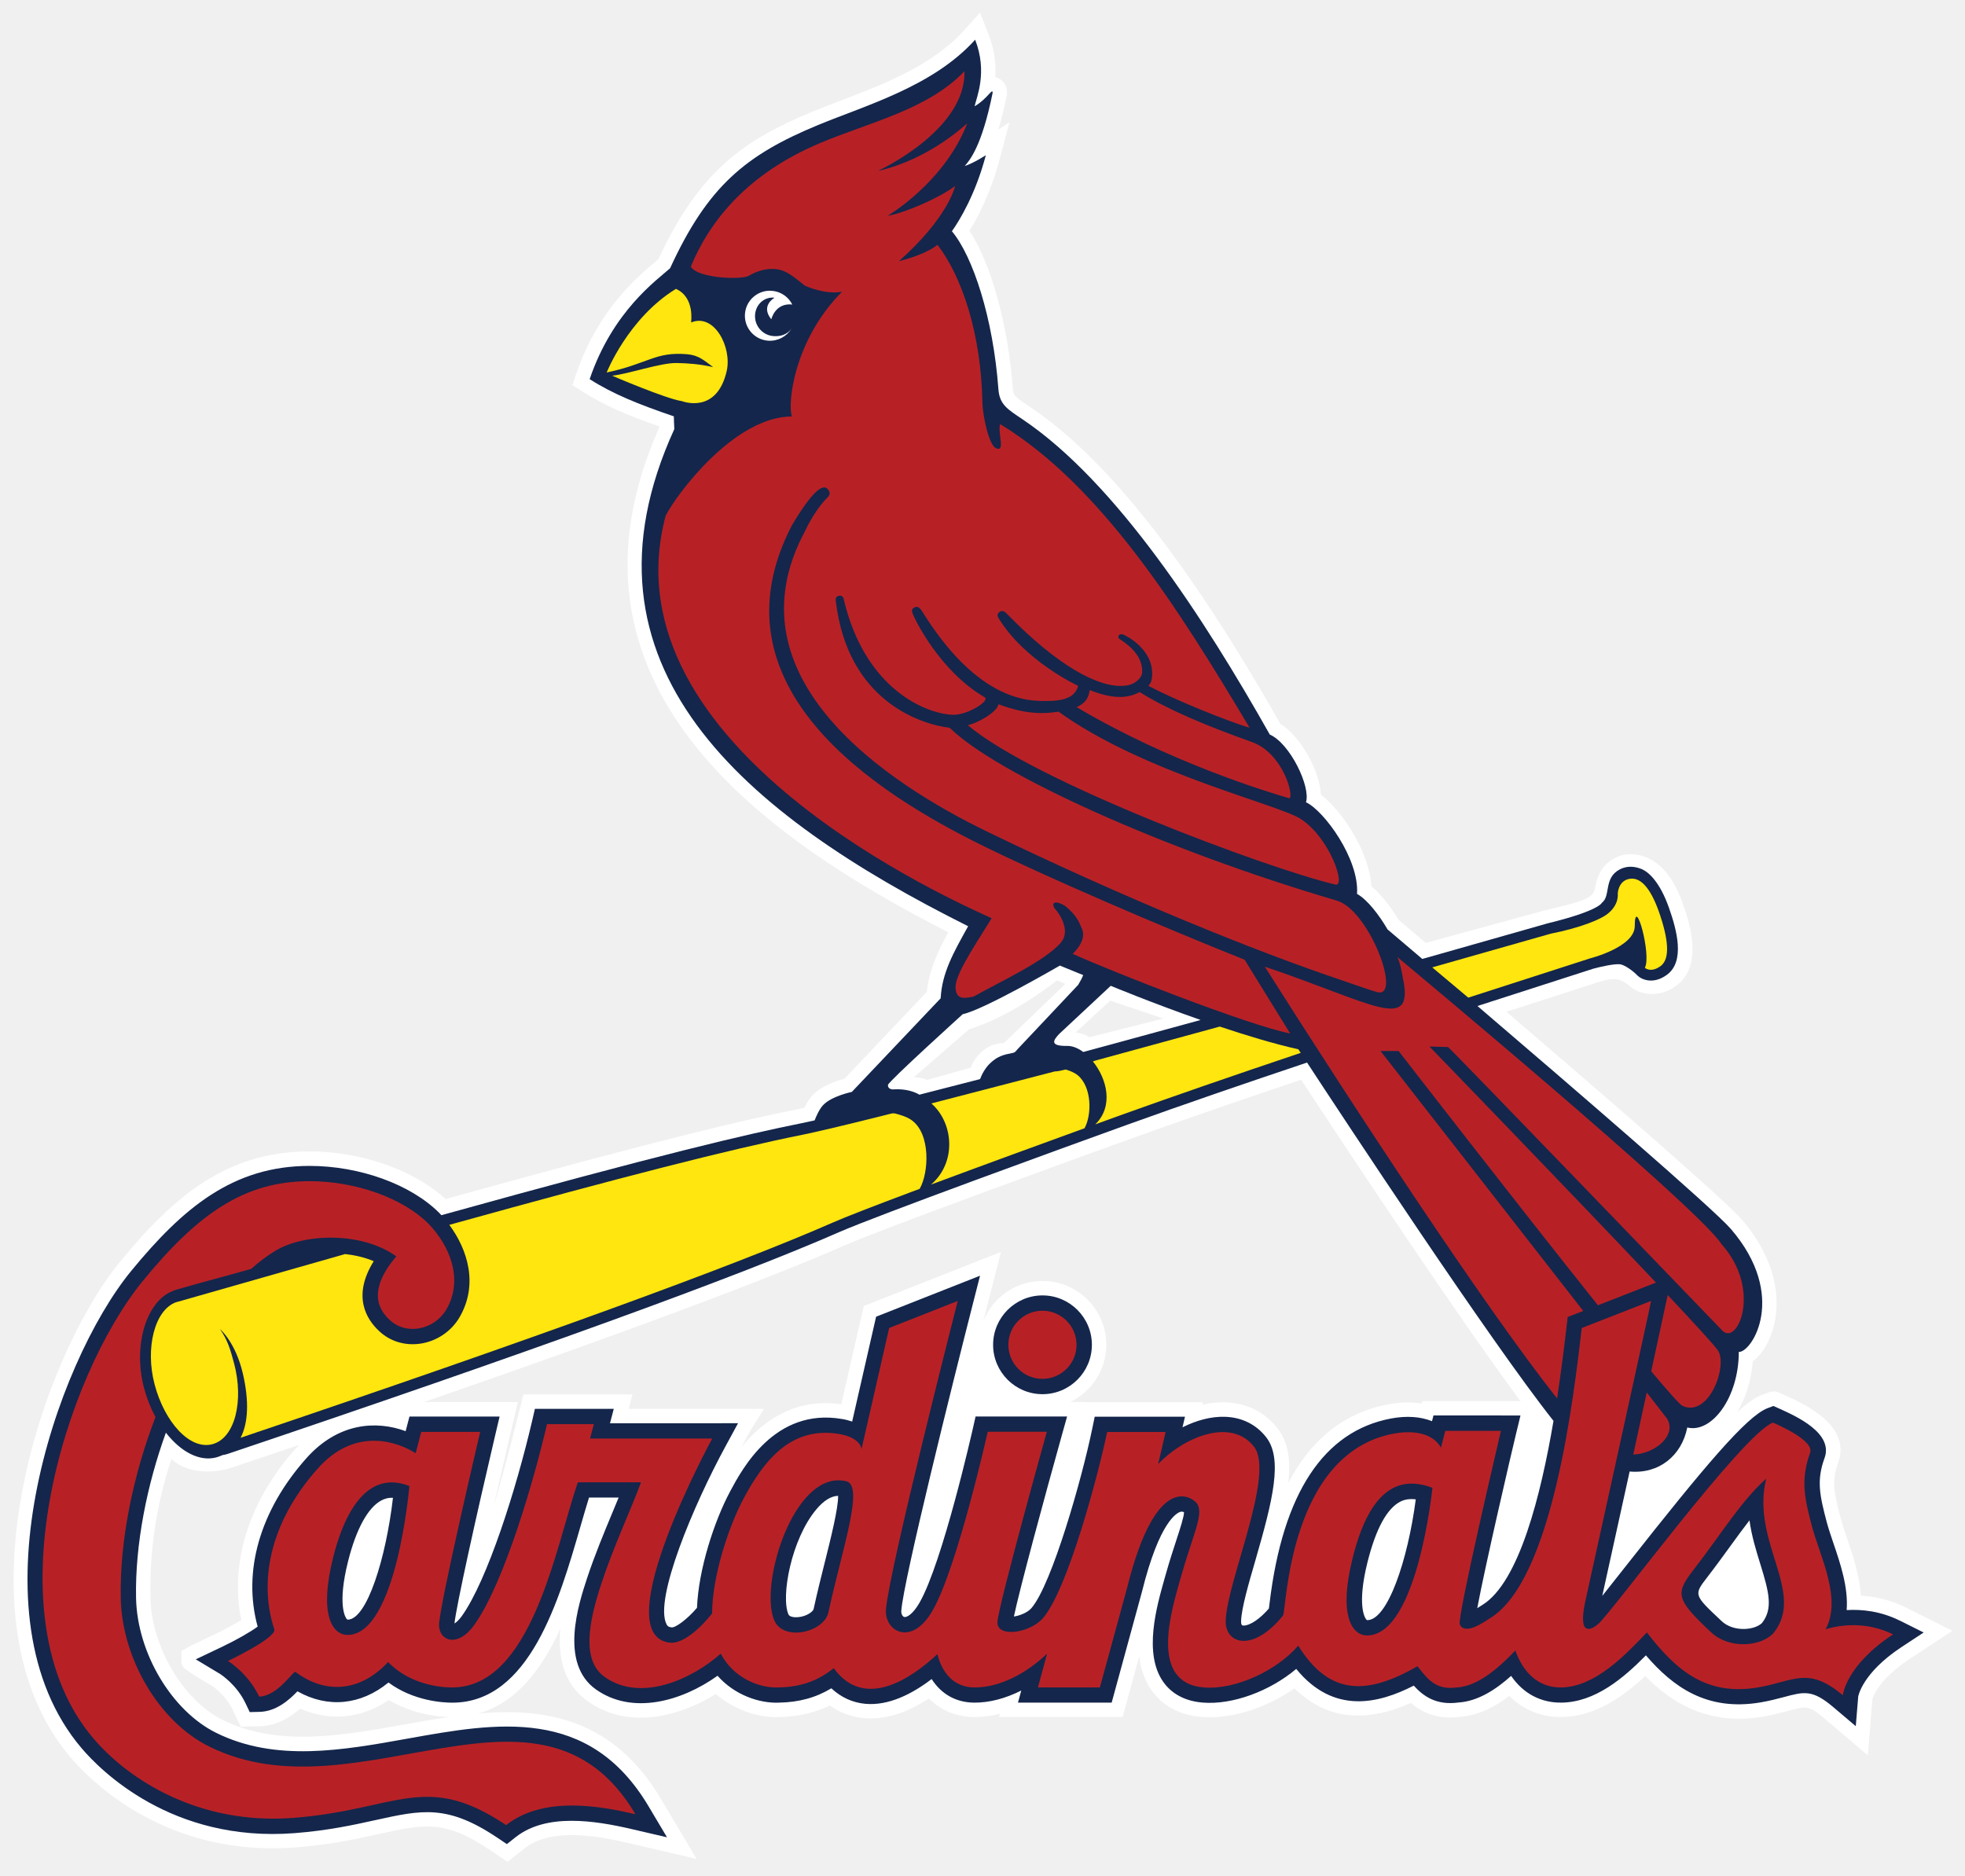
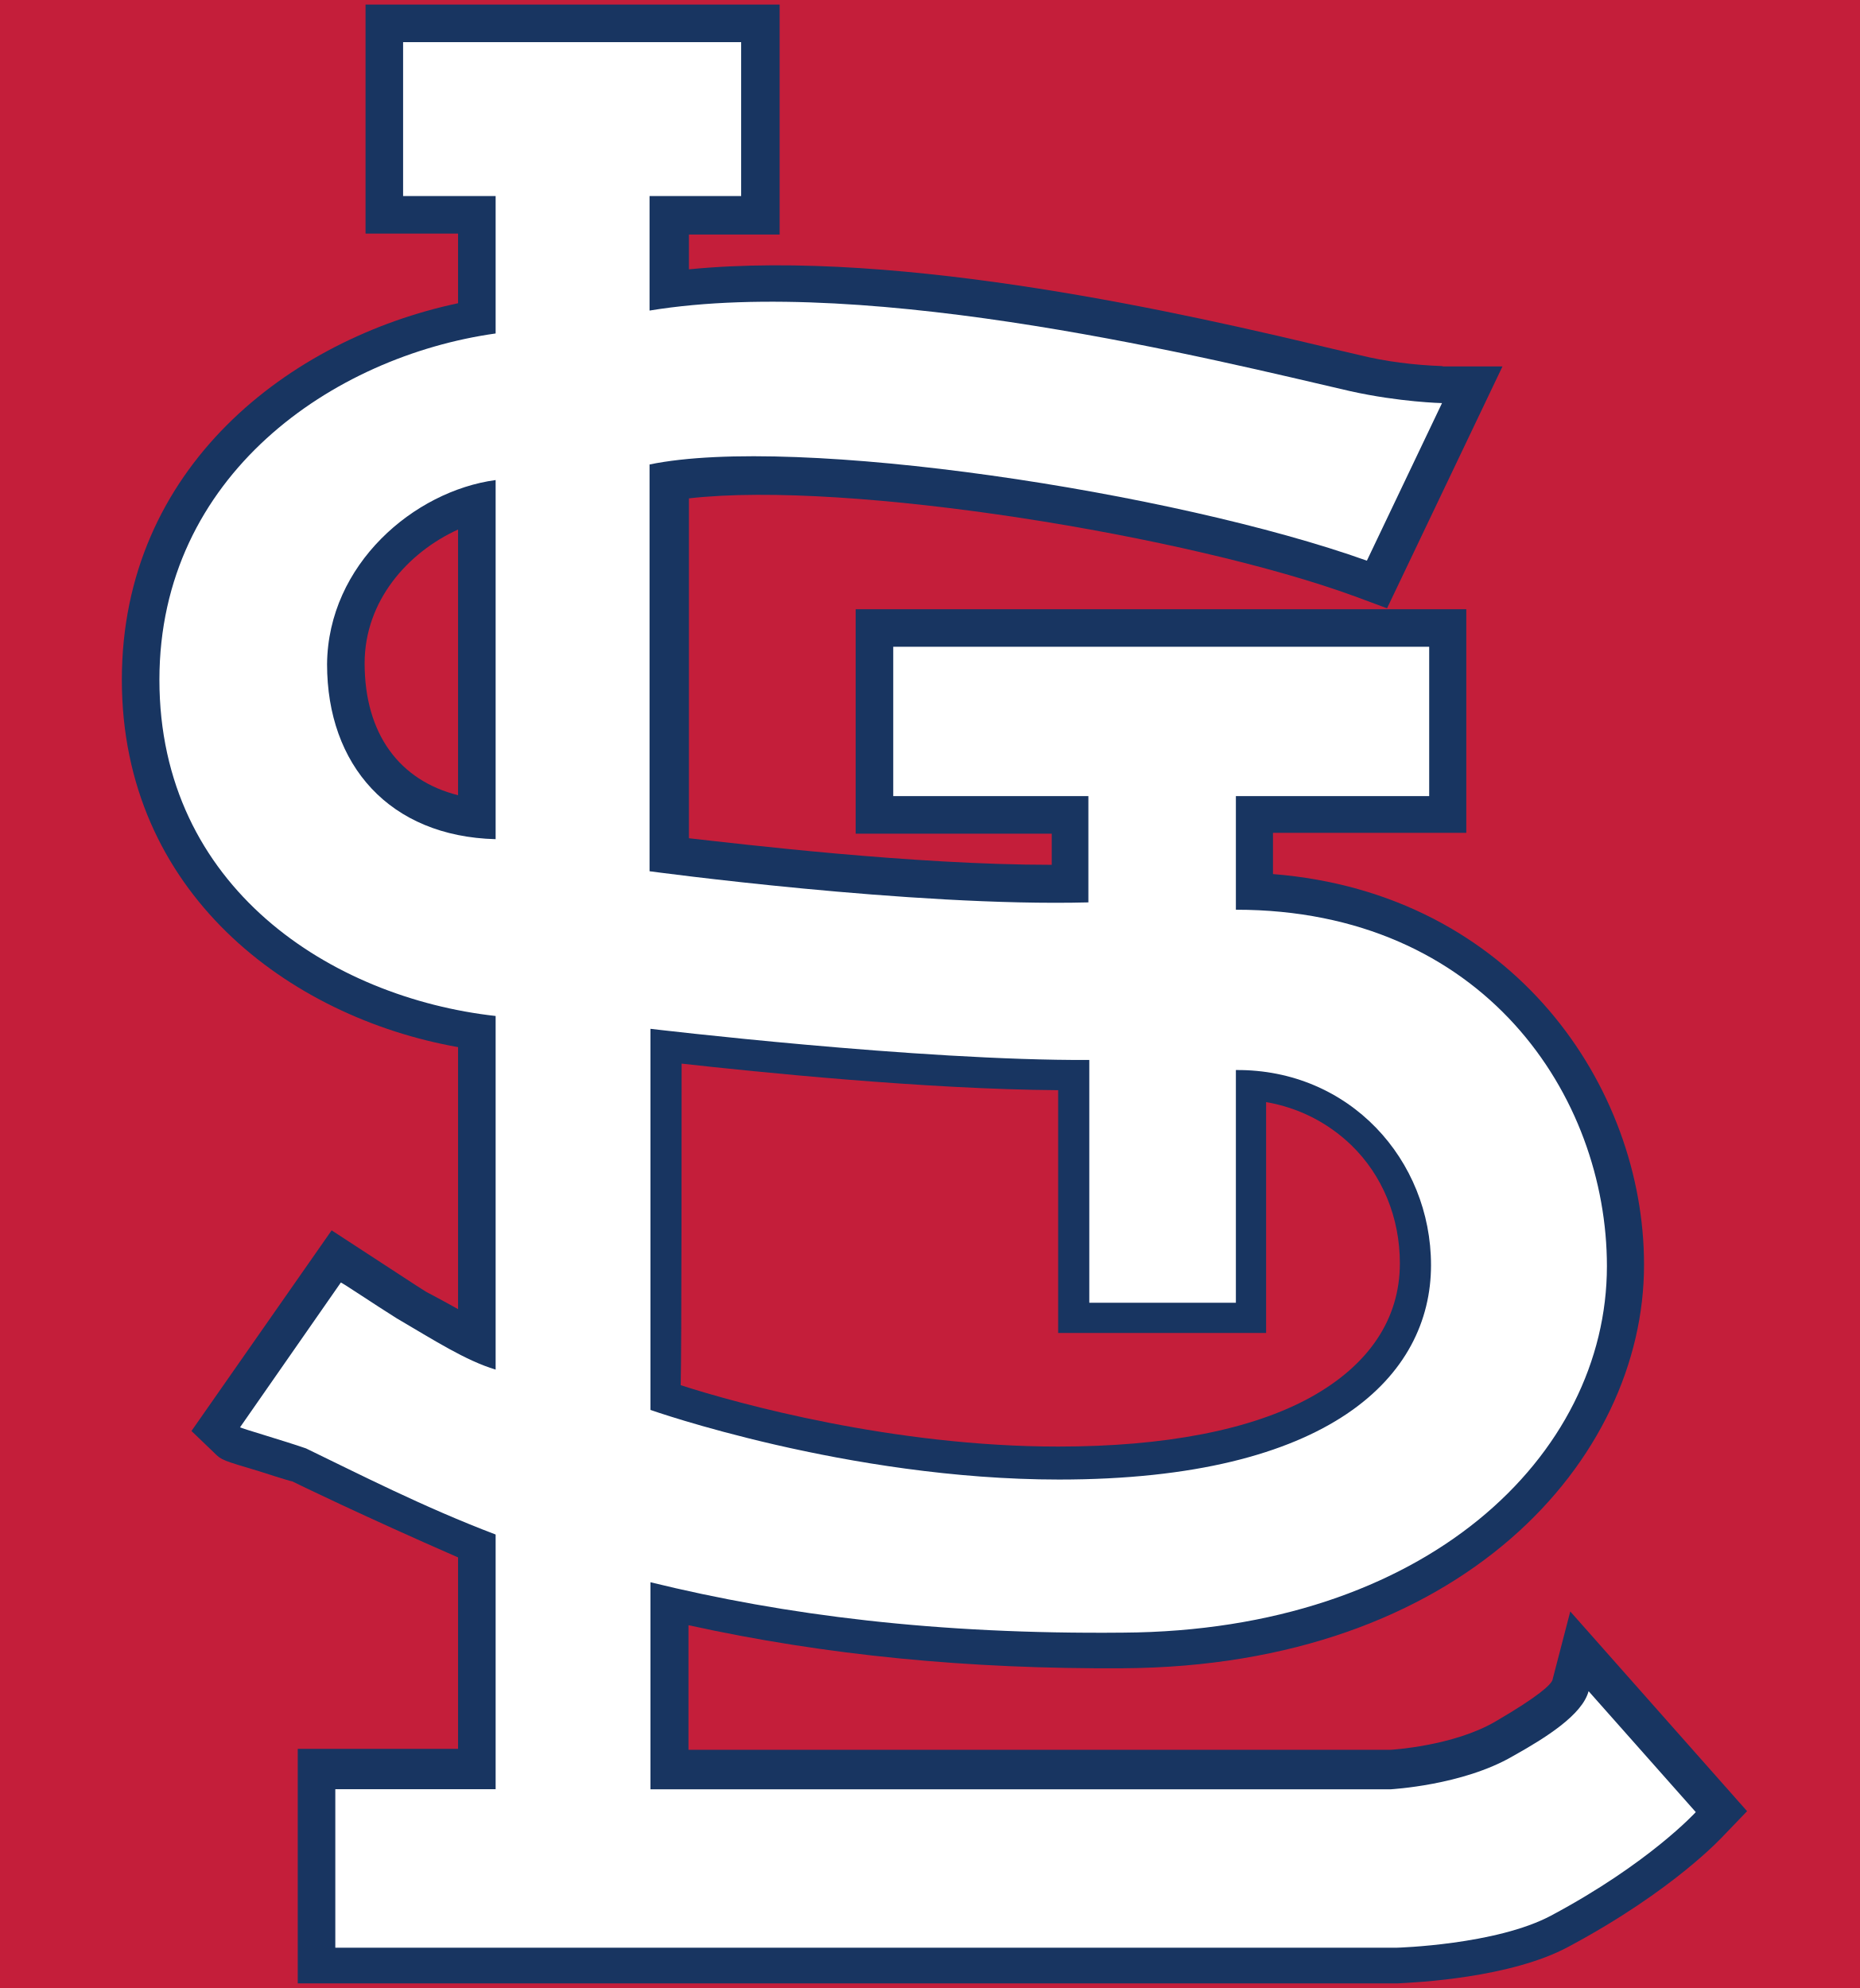
- <svg xmlns="http://www.w3.org/2000/svg" xml:space="preserve" height="143.18" viewBox="0 0 150 143.18" width="150" version="1.1">
-   <g transform="matrix(1.25 0 0 -1.25 -18.759 421.63)">
-     <g>
-       <path d="m39.739 231.99c-3.818-0.688-7.764-1.396-11.139 0.274-2.408 1.19-4.343 4.467-4.405 7.457-0.054 2.71 0.305 5.527 1.284 8.494 0.277-0.296 0.617-0.463 0.954-0.586 0.753-0.274 1.841-0.262 2.747 0.045 1.404 0.471 2.769 0.933 4.104 1.387-0.077-0.077-0.152-0.149-0.228-0.234-2.846-3.198-4.032-6.979-3.313-10.47-0.411-0.249-0.981-0.562-1.59-0.852 0 0-1.571-0.748-1.647-0.789l-0.426-0.256v-0.497c-0.002-0.499-0.002-0.499 1.9-1.641 0.006-0.006 0.79-0.518 1.221-1.416l0.507-1.06 1.175 0.029c1.074 0.026 1.926 0.609 2.454 1.074 1.816-0.795 3.736-0.609 5.418 0.527 1.424-0.848 2.902-1.015 3.667-1.038-0.905-0.132-1.805-0.293-2.685-0.449m66.933 19.748h-4.805l-0.04-0.153c-0.629 0.101-1.317 0.087-2.031-0.046-2.663-0.5-4.702-2.112-6.111-4.797 0.158 1.399-0.003 2.488-0.665 3.333-0.767 0.979-1.847 1.526-3.125 1.582-0.466 0.02-0.953-0.031-1.45-0.144l0.036 0.152h-7.154l0.005 0.014h-0.954c1.295 0.635 2.191 1.96 2.191 3.497 0 2.147-1.748 3.895-3.895 3.895-1.639 0-3.042-1.018-3.616-2.454l1.08 4.228-8.381-3.305-1.371-6.001c-2.908 0.42-4.873-1.108-6.111-2.636 0.22 0.403 0.567 1.04 0.538 0.993l0.851 1.363-8.262 0.003 0.231 0.879h-6.655s-1.246-5.002-1.814-6.777c0.29 1.284 1.464 6.308 1.464 6.308h-5.73c12.228 4.235 20.857 7.448 25.718 9.583 2.272 0.998 13.692 5.15 17.515 6.528 2.885 1.038 6.364 2.242 10.336 3.579 2.629-4.004 9.363-14.188 13.4-19.638-0.251 0.014-0.618 0.014-1.192 0.014m-27.118 25.694 0.51-0.22-3.759-3.619c-1.503 0-2.016-1.498-2.016-1.498l-2.69-0.751c-0.122 0.122-0.775 0.178-0.775 0.178l3.369 2.925c2.761 0.852 5.361 2.986 5.361 2.986m3.251-1.24 3.249-1.095-4.509-1.139s-0.366 0.245-0.852 0.284l2.112 1.951zm48.623-37.081c-0.871 0.435-1.8 0.682-2.777 0.739-0.088 1.255-0.496 2.474-0.846 3.495-0.149 0.443-0.293 0.861-0.384 1.21-0.438 1.655-0.556 2.329-0.164 3.403 0.837 2.287-2.076 3.601-3.228 4.122 0 0-0.356 0.161-0.355 0.161-0.339 0.155-0.535 0.081-1.05-0.119-0.418-0.163-0.9-0.488-1.536-1.071 0.528 0.868 0.868 1.958 0.956 3.114 0.341 0.248 0.659 0.638 0.916 1.154 0.869 1.731 0.906 4.611-1.585 7.502-1.01 1.175-8.107 7.321-14.349 12.67l-0.023 0.02c2.194 0.708 5.553 1.79 5.525 1.782 0.471 0.127 1.229 0.477 1.924-0.152 0.617-0.598 1.822-0.817 2.865-0.082 1.808 1.272 0.806 4.069 0.435 5.112-0.651 1.833-1.57 2.522-2.227 2.78-0.635 0.249-1.311 0.263-1.892-0.046-0.905-0.482-1.125-1.258-1.229-1.89-0.116-0.686-1.213-0.848-3.164-1.339 0 0-6.687-1.825-7.163-1.96l-0.036 0.029-1.619 1.376c-0.315 0.522-0.936 1.453-1.667 2.048-0.129 2.092-1.752 4.582-3.083 5.598-0.07 1.456-1.236 3.564-2.481 4.332-5.586 9.856-10.575 16.182-15.245 19.326l-0.153 0.104c-0.837 0.561-0.908 0.64-0.939 1.077-0.288 3.883-1.328 7.608-2.648 9.603 0.522 0.838 1.311 2.33 1.855 4.4 0 0 0.59 2.233 0.59 2.231l-0.676-0.446c0.17 0.562 0.342 1.235 0.508 2.05l0.015 0.108c0.05 0.669-0.403 0.92-0.544 0.982-0.057 0.026-0.113 0.039-0.169 0.051 0.05 0.741-0.025 1.633-0.409 2.619l-0.518 1.333-0.956-1.063c-1.955-2.177-4.93-3.311-7.555-4.314-0.601-0.229-1.17-0.448-1.709-0.669-4.281-1.77-6.929-3.664-9.425-9.019-0.059-0.051-0.124-0.105-0.195-0.166-1.134-0.953-3.497-2.938-4.834-6.87l-0.222-0.652 0.579-0.373c1.377-0.88 2.868-1.501 4.749-2.16-7.061-15.784 6.381-25.149 17.628-30.885-0.651-1.198-1.173-2.32-1.311-3.64l-5.04-5.311c-0.483-0.127-1.399-0.428-1.932-0.995-0.181-0.192-0.35-0.454-0.507-0.775-0.139-0.031-0.262-0.056-0.369-0.077-3.15-0.632-8.184-1.783-21.543-5.494-1.932 1.773-5.147 2.908-8.311 2.908-5.011 0-8.248-2.693-11.565-6.735-4.789-5.835-10.2-21.811-3.031-30.267 1.226-1.446 5.835-6.111 13.736-5.507 2.113 0.161 3.697 0.511 5.093 0.818 2.758 0.609 4.018 0.886 6.765-0.959l1.097-0.739 1.038 0.821c1.565 1.236 4.222 0.821 6.362 0.324l4.146-0.967-2.174 3.66c-2.901 4.882-7.011 5.583-11.156 5.222 2.333 0.651 3.883 2.724 5.012 5.18-0.15-1.618 0.129-3.337 1.658-4.424 2.464-1.751 5.552-0.982 7.835 0.431 1.08-0.922 2.53-1.461 3.866-1.402 1.161 0.022 2.157 0.251 3.09 0.705 0.618-0.437 1.309-0.697 2.065-0.772 1.252-0.121 2.594 0.284 3.993 1.198 0.728-0.728 1.683-1.128 2.769-1.133 0.507-0.002 1.035 0.067 1.57 0.2l-0.054-0.2h7.543l1.013 3.708c0.09-0.731 0.31-1.433 0.734-2.047 0.471-0.679 1.382-1.515 3.06-1.655 1.797-0.149 3.951 0.527 5.689 1.748 1.889-1.859 4.272-2.163 7.104-0.892 0.559-0.482 1.525-1.05 2.977-0.851 0.995 0.065 1.996 0.49 3.038 1.277 0.858-0.851 1.965-1.306 3.204-1.288 2.039 0.031 3.753 1.25 5.099 2.505 1.483-1.517 3.731-3.063 7.183-2.481 0.595 0.102 1.083 0.232 1.515 0.349 1.142 0.305 1.288 0.344 2.199-0.426l2.695-2.282 0.28 3.447c0.053 0.174 0.428 1.219 2.256 2.425l2.628 1.732-2.814 1.405z" fill="#fff" />
-       <path d="m81.687 255.17c0 1.663-1.353 3.017-3.015 3.017s-3.017-1.354-3.017-3.017c0-1.663 1.354-3.015 3.017-3.015 1.663 0 3.015 1.353 3.015 3.015m49.347-16.85c-1.184 0.592-2.34 0.703-3.254 0.649 0.108 1.388-0.386 2.845-0.809 4.087-0.155 0.459-0.302 0.891-0.403 1.27-0.434 1.642-0.638 2.561-0.138 3.928 0.555 1.52-1.732 2.552-2.708 2.995l-0.415 0.186c-0.002 0.002-0.367-0.139-0.367-0.139-1.274-0.493-3.875-3.588-8.539-9.507-0.547-0.696-1.102-1.401-1.546-1.955 0.288 1.312 1.222 5.559 1.672 7.598 1.797-0.164 3.183 0.975 3.519 2.688 1.492-0.369 3.147 1.825 3.147 4.616 0.786-0.053 3.029 3.429-0.483 7.509-1.071 1.243-9.61 8.601-15.454 13.598l-0.02 0.02 7.064 2.276c0.437 0.118 1.24 0.305 1.633 0.273 0.256-0.022 0.801-0.394 1.068-0.686 0.257-0.251 0.967-0.566 1.799 0.04 1.126 0.82 0.61 2.736 0.124 4.108-0.538 1.518-1.209 2.174-1.694 2.364-0.397 0.155-0.855 0.2-1.297-0.028-1.012-0.524-0.544-1.622-1.099-2.041 0 0-0.161-0.49-3.31-1.257l-7.234-2.056-0.425-0.119-0.034 0.029c-1.288 1.095-2.087 1.773-2.087 1.773-0.508 0.869-1.226 1.816-1.865 2.171 0.146 2.127-2.014 5.084-3.118 5.597 0.302 0.934-0.964 3.584-2.209 4.135-3.977 7.045-9.371 15.395-15.096 19.25-0.914 0.615-1.408 0.892-1.478 1.845-0.321 4.351-1.554 8.104-2.839 9.645 0.473 0.666 1.444 2.262 2.073 4.645 0 0-0.731-0.483-1.291-0.662 0.301 0.344 1.04 1.187 1.701 4.448 0.029 0.394-0.305-0.344-1.099-0.801 0.13 0.572 0.804 2.09 0.036 4.067-2.563-2.849-6.666-4.001-9.583-5.206-4.43-1.83-6.746-3.739-9.047-8.751-0.815-0.734-3.491-2.603-4.912-6.774 1.416-0.906 2.956-1.526 5.141-2.273 0 0 0.017-0.7 0.029-0.779-6.639-14.507 4.307-23.547 17.944-30.361-0.879-1.579-1.599-2.836-1.678-4.4l-5.425-5.719s-1.236-0.254-1.751-0.803c-0.226-0.242-0.409-0.641-0.522-0.936-0.319-0.071-0.597-0.132-0.821-0.177-3.303-0.663-8.621-1.903-21.973-5.614-0.045 0.046-0.088 0.099-0.135 0.146-1.742 1.738-4.85 2.865-7.919 2.865-4.667 0-7.727-2.564-10.886-6.413-4.631-5.645-9.902-21.046-3.04-29.14 1.157-1.365 5.514-5.772 12.997-5.2 2.053 0.158 3.604 0.499 4.972 0.801 2.828 0.624 4.385 0.967 7.445-1.089l0.566-0.38 0.535 0.423c1.858 1.469 4.775 1.034 7.106 0.49l2.138-0.497-1.122 1.886c-3.643 6.131-9.275 5.119-14.723 4.14-3.957-0.711-8.049-1.446-11.684 0.352-2.721 1.345-4.825 4.884-4.895 8.229-0.067 3.296 0.679 6.955 1.822 10.104 0.899-1.157 2.042-1.782 3.076-1.509 0.139 0.037 0.267 0.087 0.39 0.143 0.099 0.014 0.2 0.034 0.296 0.067 18.523 6.24 31.093 10.801 37.358 13.551 2.295 1.007 13.742 5.17 17.571 6.55 3.392 1.222 7.239 2.543 10.998 3.804 2.261-3.452 11.176-16.991 15.05-21.884-0.764-4.5-2.092-9.857-4.345-11.243-0.095-0.06-0.211-0.135-0.311-0.197 0.49 2.626 2.106 9.569 2.36 10.612l0.28 1.157-5.313 0.002-0.09-0.35c-0.69 0.276-1.542 0.344-2.502 0.164-4.112-0.773-6.608-4.563-7.416-11.264-0.015-0.119-0.029-0.243-0.043-0.341-0.803-0.922-1.433-1.1-1.622-1.029-0.068 0.025-0.081 0.175-0.076 0.262 0.026 0.792 0.459 2.285 0.879 3.728 1.063 3.672 1.684 6.181 0.651 7.502-0.604 0.772-1.46 1.201-2.473 1.244-0.889 0.039-1.804-0.225-2.634-0.64l0.15 0.648h-5.511l-0.155-0.745c-0.626-3.038-2.453-9.472-3.706-10.941-0.248-0.29-0.736-0.469-1.075-0.518 0.346 1.663 1.907 7.422 2.916 11.03l0.332 1.187h-5.589l-0.164-0.73c-0.019-0.081-1.841-8.17-3.262-10.649-0.411-0.713-0.792-0.91-0.936-0.865-0.096 0.029-0.187 0.181-0.174 0.377 0.139 1.895 3.193 14.134 4.357 18.691l0.452 1.773-6.348-2.504-1.461-6.402c-0.189 0.064-0.4 0.119-0.638 0.158-4.084 0.688-6.074-3.037-6.822-4.439-0.959-1.794-1.926-4.747-2.016-7.095-0.592-0.697-1.314-1.229-1.557-1.196-0.205 0.026-0.257 0.099-0.304 0.191-0.773 1.52 1.649 7.285 3.616 10.894l0.751 1.384-7.82-0.002 0.231 0.879h-4.816l-0.167-0.724c-0.982-4.218-2.741-9.746-4.287-11.918-0.186-0.26-0.347-0.398-0.457-0.465 0.096 0.999 1.328 6.573 2.484 11.489l0.271 1.15h-5.504l-0.234-0.894c-1.783 0.659-4.12 0.53-6.064-1.656-2.836-3.187-3.901-6.906-2.973-10.28-0.412-0.31-1.32-0.831-2.209-1.252l-1.57-0.747 1.491-0.897c0.005-0.005 0.992-0.624 1.543-1.779l0.262-0.547 0.604 0.015c1.009 0.025 1.797 0.72 2.309 1.255 1.847-1.044 3.87-0.848 5.559 0.538 1.526-1.131 3.32-1.232 3.895-1.232 4.721 0 6.528 6.25 7.845 10.817 0.177 0.607 0.344 1.187 0.507 1.711h1.808c-0.112-0.271-0.228-0.552-0.347-0.84-0.527-1.263-1.122-2.696-1.582-4.09-0.51-1.554-1.708-5.191 0.542-6.788 2.217-1.574 5.228-0.738 7.428 0.834 1.046-1.19 2.578-1.694 3.748-1.642 1.227 0.023 2.248 0.301 3.201 0.875 0.592-0.55 1.28-0.869 2.056-0.945 1.45-0.141 2.904 0.62 4.07 1.511 0.586-0.919 1.488-1.436 2.609-1.441 0.928-0.005 1.909 0.259 2.863 0.739l-0.201-0.739h5.722l1.852 6.779c1.072 4.317 2.144 4.817 2.35 4.876 0.091 0.025 0.166 0.002 0.217-0.028-0.005-0.282-0.24-1.002-0.452-1.65-0.192-0.586-0.431-1.314-0.676-2.186l-0.071-0.249c-0.479-1.694-1.281-4.527-0.079-6.26 0.363-0.524 1.074-1.168 2.409-1.278 1.833-0.153 4.112 0.699 5.721 2.055 2.293-2.811 5.048-2.11 7.178-1.02 0.589-0.652 1.382-1.216 2.739-1.03 1.193 0.079 2.285 0.8 3.207 1.624 0.733-1.069 1.808-1.65 3.08-1.632 2.065 0.029 3.792 1.509 5.15 2.887 1.659-1.929 3.723-3.427 6.999-2.874 0.555 0.095 1.024 0.218 1.436 0.328 1.224 0.328 1.731 0.465 2.994-0.603l1.388-1.176 0.149 1.811c-0.002-0.009 0.222 1.422 2.642 3.018l1.354 0.891-1.449 0.725zm-54.143 34.686c-0.648-0.127-0.962-0.218-1.402-0.626-0.31-0.285-0.519-0.685-0.632-0.982-1.221-0.318-2.481-0.64-3.703-0.951-0.279 0.164-0.813 0.381-1.641 0.322-0.077 0.006-0.296 0.045-0.279 0.274 0.015 0.2 4.566 4.32 4.566 4.32 1.272 0.26 5.933 2.969 5.933 2.969l1.425-0.583-0.105-0.234-0.203-0.361-3.691-3.918c-0.079-0.088-0.155-0.208-0.268-0.229m4.27 0.048c-0.321 0.237-0.662 0.375-0.976 0.37-1.182-0.02-0.781 0.411-0.511 0.716l3.164 2.955s2.495-1.037 5.49-2.087c-4.338-1.19-6.694-1.827-7.166-1.954m-44.92-34.67c-0.012 0-0.029 0-0.073 0.054-0.062 0.079-0.576 0.84 0.095 3.513 0.494 1.971 1.221 3.293 2.044 3.72 0.158 0.082 0.381 0.167 0.697 0.155-0.423-3.669-1.59-7.442-2.763-7.442m29.15 3.57c-0.237-0.944-0.48-1.92-0.699-2.924-0.031-0.146-0.409-0.445-0.933-0.494-0.189-0.02-0.53-0.005-0.604 0.169-0.473 1.091 0.178 4.605 1.708 6.419 0.449 0.535 0.894 0.807 1.325 0.823 0.017-0.744-0.448-2.597-0.796-3.993m33.11-3.601c-0.012 0-0.031 0-0.073 0.057-0.062 0.076-0.575 0.838 0.095 3.511 0.507 2.013 1.178 3.248 1.999 3.671 0.277 0.143 0.593 0.181 0.942 0.139-0.482-3.699-1.717-7.378-2.962-7.378m24.103-0.178c-0.217-0.211-0.632-0.352-1.075-0.361-0.55-0.012-1.06 0.164-1.393 0.487-1.701 1.596-1.701 1.596-0.882 2.66 0.53 0.686 0.993 1.326 1.444 1.946 0.395 0.548 0.772 1.06 1.145 1.542 0.13-0.953 0.403-1.838 0.66-2.667 0.53-1.709 0.795-2.727 0.101-3.607" fill="#14264b" />
-       <path d="m63.333 317.22c-0.29-0.468-0.826-0.764-1.415-0.724-0.841 0.059-1.475 0.789-1.418 1.63 0.06 0.844 0.79 1.478 1.633 1.418 0.556-0.039 1.024-0.372 1.258-0.838-1.052 0.113-1.281-0.903-1.281-0.903-0.682 0.835 0.198 1.317 0.198 1.317-0.586 0.077-1.142-0.37-1.19-1.041-0.046-0.674 0.46-1.257 1.133-1.303 0.454-0.033 0.844 0.116 1.081 0.445" fill="#fff" />
-       <path d="m73.621 5.434c-2.795 2.93-7.225 3.886-11.014 5.48-5.552 2.338-8.436 5.947-9.873 9.434 0.539 0.922 3.909 1.007 4.414 0.707 0.86-0.512 2.026-0.769 2.957-0.231 0.68 0.393 1.048 0.785 1.358 0.992 0.823 0.351 1.972 0.641 2.824 0.44-3.75 3.761-4.182 8.698-3.83 9.533-4.412 0-8.839 5.973-9.646 7.584-4.718 17.77 22.215 29.481 24.888 30.725-1.555 2.485-2.87 4.474-2.754 5.398 0.093 0.738 0.51 0.758 1.369 0.584 1.968-1.11 5.44-2.699 6.665-4.119 0.743-0.86-0.027-2.111-0.391-2.518-0.391-0.441-0.166-0.827 0.734-0.277 0.854 0.722 1.008 1.123 1.278 1.756 0.385 0.916-0.717 1.892-0.717 1.892 3.031 1.37 13.394 5.447 16.603 6.082l-3.478-5.632c-6.318-2.522-15.203-6.33-20.244-8.832-7.815-3.884-20.751-11.97-14.301-24.358 1.884-3.155 2.6-3.218 2.867-2.48 0.018 0.075-0.038 0.287-0.117 0.328-0.12 0.122-0.97 0.94-1.762 2.621-6.062 11.266 6.482 19.341 13.879 22.928 10.709 5.19 20.622 9.188 27.15 11.379 1 0.335 1.91 0.677 2.62 0.879 1.98 0.582-0.57-6.278-3.07-6.983-13.246-3.893-25.997-9.699-29.528-13.185-2.119-0.252-7.775-1.975-8.695-9.637-0.037-0.207-0.027-0.385 0.232-0.444 0.24-0.054 0.338 0.121 0.359 0.227 1.62 6.955 6.359 8.809 8.362 8.857 1.108 0.026 2.853-1.078 2.396-1.345-3.438-1.995-5.37-6.012-5.506-6.428-0.089-0.271 0.012-0.345 0.182-0.436 0.159-0.083 0.343-0.017 0.516 0.25 0.887 1.376 4.15 6.752 8.982 6.899 1.278 0.039 2.684-0.006 2.969-1.15 0 0-4.087-1.884-6.092-5.198-0.07-0.106-0.127-0.308 0.131-0.465 0.263-0.158 0.466 0.113 0.586 0.225 3.902 4.003 7.035 5.629 8.93 5.428 0.766-0.049 1.302-0.597 1.33-0.983 0.102-1.454-1.369-2.344-1.756-2.607-0.056-0.037-0.086-0.169-0.022-0.254 0.058-0.083 0.207-0.126 0.403-0.031 0.765 0.364 2.262 1.44 2.138 3.136-0.023 0.301-0.062 0.501-0.289 0.749 2.214 1.164 5.982 2.662 7.733 3.205-5.371-9.005-11.308-18.472-19.045-23.188-0.208 0.672 0.439 2.202-0.332 1.832-0.535-0.256-1.002-2.485-1.022-3.49-0.101-5.198-1.526-9.533-3.426-12.027-1.051 0.823-2.959 1.24-2.951 1.252 3.806-3.376 4.295-5.745 4.295-5.745-1.11 0.858-3.775 2.041-5.162 2.282 0 0 4.343-2.537 6.086-7.063 0-0.039-2.771 2.719-6.824 3.635-0.002-0.006 6.735-3.075 6.611-7.613zm9.563 47.242c-0.076 0.49-0.224 0.956-0.996 1.304 7.059 4.196 14.595 6.485 16.248 6.963 0.34-0.244-0.522-3.468-2.887-4.306-3.529-1.255-6.469-2.5-8.555-3.809-0.736 0.405-1.829 0.644-3.81-0.152zm-6.967 1.084c-0.082 0.594-1.639 1.472-2.34 1.595 5.076 4.316 22.955 10.973 28.063 12.17 0.82 0.192-0.37-3.485-2.62-4.992-1.644-1.108-11.975-3.497-18.521-8.209-1.104 0.18-2.479 0.222-4.582-0.564zm30.453 19.301c0.21 0.457 0.32 1.049 0.42 1.599 0.9 4.261-2.32 1.901-10.541-0.867 6.591 10.408 16.631 25.779 22.311 32.967 0.32-2.12 0.55-3.98 0.69-5.19l0.12-1.03 1.19-0.46-15.48-19.851h1.38s8.82 11.399 15.22 19.416l4.43-1.733c-6.49-6.866-17.29-18.021-17.29-18.021l1.41 0.037c-0.01-0.113 20.92 21.622 20.92 21.622 1.15 1.29 3.1-3.079-0.04-6.575-1.74-2.778-24.74-21.914-24.74-21.914zm-83.045 17.109c-5.01 0-8.553 2.533-12.703 7.592-5.971 7.278-11.724 25.598-3.811 34.928 2.651 3.13 8.007 6.64 15.264 6.09 7.935-0.61 10.089-3.59 16.26 0.55 2.905-2.29 7.334-1.42 9.873-0.83-7.257-12.22-21.143 0.46-32.522-5.16-3.943-1.95-6.676-6.84-6.769-11.31-0.095-4.52 0.994-9.55 2.652-13.85-0.362-0.67-0.662-1.42-0.875-2.22-0.875-3.32 0.226-6.646 2.174-7.396 0.106-0.05 0.22-0.094 0.344-0.126 1.969-0.57 3.851-1.056 5.658-1.571 0.633-0.563 1.273-1.044 1.912-1.42 2.276-1.33 6.627-1.386 9.168 0.465-1.18 1.387-2.197 3.275-0.527 4.828 1.305 1.26 3.454 0.74 4.338-0.756 1.361-2.316 0.25-4.92-1.362-6.574-1.937-1.935-5.516-3.24-9.074-3.24zm103.68 8.691l-1.26 5.819c1.31 1.56 2.19 2.56 2.4 2.65 2.02 0.9 3.47-3.1 2.69-4.24-0.26-0.39-1.75-2.01-3.83-4.229zm-54.197 0.453l-5.234 2.066-2.111 9.25s-0.019-0.87-1.711-1.16c-3.721-0.62-5.785 2.11-7.301 4.95-1.133 2.12-2.393 5.95-2.393 8.75 0 0-1.834 2.41-3.256 2.23-4.882-0.64 3.264-15.58 3.264-15.58h-9.326l0.291-1.1h-3.576c-0.988 4.25-3.25 12.09-5.545 15.32-1.244 1.75-2.657 1.26-2.697 0.05-0.041-1.24 3.142-14.78 3.142-14.78h-4.5l-0.426 1.63c-1.262-0.81-4.554-2.12-7.476 1.17-3.821 4.29-4.457 8.85-3.311 12.28 0.159 0.65-3.541 2.41-3.541 2.41s1.521 0.91 2.383 2.72c1.418-0.04 2.613-1.99 2.766-1.89 2.184 1.65 4.858 1.63 7.076-0.75 1.352 1.42 3.372 1.94 4.892 1.94 6.063 0 7.888-10.67 9.588-15.66h4.825c-0.705 1.93-2.094 4.9-3.016 7.7-0.967 2.93-1.555 5.88 0.244 7.16 2.762 1.96 6.663 0.17 8.859-1.78 0.922 1.78 2.844 2.64 4.385 2.58 1.699-0.03 2.98-0.47 4.24-1.47 2.35 3.24 5.937 0.77 7.913-1.07 0.344 1.36 1.197 2.53 2.824 2.54 1.925 0.01 3.96-1.06 5.549-2.58l-0.698 2.58h4.729l2.08-7.61c2.291-9.23 5.123-6.78 5.348-6.41 0.524 0.81-0.342 2.36-1.293 5.76-0.661 2.37-2.422 7.91 1.795 8.26 2.415 0.2 5.58-1.29 7.21-3.19 2.405 3.87 5.295 3.76 9.105 1.57 0.83 1.07 1.45 1.83 2.99 1.62 1.77-0.08 3.52-1.82 4.48-2.82 0.54 1.54 1.66 2.85 3.51 2.82 2.57-0.04 4.85-2.44 6.53-4.2 2.26 2.93 4.55 4.86 8.48 4.2 2.75-0.47 3.82-1.65 6.48 0.6 0 0 0.19-2.25 3.83-4.65-2-1-4.02-0.74-5.15-0.39 1.27-2.33-0.43-5.58-1.04-7.86-0.54-2.06-0.9-3.52-0.14-5.61 0.34-0.93-2.39-2.11-2.84-2.31-2.33 0.9-12.31 14.52-13.35 15.39-0.48 0.41-1.62 1.07-0.93-1.93 0 0 5.01-22.722 4.98-22.746l-5.29 2.066c-0.6 5.02-2.17 19.18-6.98 22.14-0.44 0.27-1.9 1.35-2.33 0.5-0.24-0.46 3.11-14.64 3.14-14.79h-4.25l-0.33 1.29c-0.7-1.29-2.47-1.29-3.6-1.08-8.057 1.51-8.185 13.48-8.455 13.89-2.335 2.88-4.437 2.15-4.375 0.38 0.107-3.05 3.783-11.19 2.159-13.27-1.788-2.29-5.471-0.65-7.315 1.33l0.568-2.45h-4.464c-0.642 3.1-2.968 11.95-4.891 14.2-1.013 1.18-3.591 1.53-3.479 0.27 0.128-1.46 3.768-14.49 3.768-14.49h-4.512s-2.318 10.35-4.205 13.64c-1.615 2.82-3.686 1.58-3.566-0.06 0.223-2.99 5.48-23.566 5.48-23.566zm6.467 0.746c-1.437 0-2.601 1.17-2.601 2.6 0 1.44 1.164 2.6 2.601 2.6 1.435 0 2.602-1.16 2.602-2.6 0-1.43-1.167-2.6-2.602-2.6zm46.13 6.24l-1.03 4.74c1.69-0.05 3.39-1.52 2.55-2.78l-1.52-1.96zm9.12 6.58c-1.2 4.83 3.07 8.7 0.54 11.81-1.01 1.05-3.41 1.2-4.77-0.1-2.76-2.59-2.71-2.96-1.22-4.88 2.14-2.78 3.53-5.11 5.45-6.83zm-70.951 0.13c0.238-0.01 0.482 0.01 0.73 0.07 1.383 0.34-0.303 5.1-1.365 10-0.329 1.53-3.428 2.26-4.135 0.62-1.109-2.56 1.202-10.5 4.77-10.69zm-33.809 0.16c0.37 0.02 0.765 0.11 1.186 0.27 0 0-0.967 11.37-4.719 11.37-1.176 0-2.192-1.58-1.103-5.91 0.684-2.74 2.048-5.86 4.636-5.73zm77.98 0.1c0.4 0.03 0.83 0.13 1.3 0.31 0 0-1.14 11.27-4.99 11.27-1.17 0-2.19-1.58-1.1-5.91 0.68-2.74 1.98-5.9 4.79-5.67z" transform="matrix(.8 0 0 -.8 15.008 337.3)" fill="#b72126" />
-       <path d="m51.596 22.049c-3.647 2.237-5.287 6.385-5.287 6.385 3.209-0.686 3.712-1.606 6.154-1.395 0.871 0.076 1.283 0.473 1.976 0.984-1.061-0.24-1.88-0.293-2.773-0.314-1.241-0.029-3.696 0.843-4.943 0.967 0 0 4.09 1.761 5.347 1.947 0 0 2.64 1.038 3.403-2.305 0.414-1.814-0.955-4.439-2.715-3.705-0.018 0.008 0.315-1.911-1.162-2.564zm73.034 45.025c-0.09-0.005-0.18 0.002-0.26 0.018-0.85 0.159-0.88 1.127-0.88 1.127s0.14 0.861-0.83 1.584c-0.48 0.366-1.94 1.008-4.29 1.474l-9.04 2.571 2.75 2.31 9.28-2.992s3.43-0.857 3.43-2.473c0-2.488 1.3 2.247 0.77 3.186 0 0 0.44 0.421 1.2-0.129 0.75-0.55 0.61-2.061-0.14-4.189-0.67-1.865-1.37-2.453-1.99-2.487zm-31.519 11.293l-9.463 2.586c-0.067 0.023-0.143 0.047-0.224 0.074 1.065 1.308 1.613 3.412 0.183 4.807 0.868-0.312 2.008-0.727 2.008-0.727 3.798-1.367 8.38-2.952 13.619-4.714 0 0 0.024-0.007 0.057-0.016-0.114-0.174-0.18-0.275-0.18-0.275-1.845-0.411-3.964-1.055-6-1.735zm-11.756 3.278c-0.36 0.089-0.663 0.148-0.841 0.146-0.57 0.147-7.811 2.025-9.418 2.443 1.679 1.47 1.96 4.476-0.022 6.194 4.064-1.515 8.676-3.195 11.203-4.112l0.51-0.185c0.581-1.062 0.55-3.175-0.523-4.051-0.24-0.196-0.581-0.335-0.909-0.435zm-13.074 3.347c-0.058 0.003-0.121 0.004-0.193 0.004-0.726 0.184-1.317 0.33-1.317 0.33-2.684 0.668-4.557 1.109-5.564 1.311-5.475 1.1-13.784 3.22-26.91 6.867 1.394 1.882 2.245 4.562 0.769 7.076-0.637 1.08-1.768 1.83-3.025 2-1.164 0.16-2.304-0.2-3.113-0.98-0.928-0.86-2.078-2.632-0.399-5.321-0.672-0.288-1.42-0.459-2.185-0.545l-12.717 3.627c-0.064 0.02-0.128 0.034-0.191 0.051-1.631 0.588-2.367 3.498-1.637 6.268 0.751 2.85 2.671 5.03 4.412 4.57 1.737-0.46 2.412-3.32 1.66-6.16-0.288-1.1-0.524-1.84-1.082-2.63 0 0 1.192 0.99 1.754 3.42 0.48 2.08 0.405 3.75-0.178 4.88 22.364-7.55 37.584-13.085 45.233-16.442 0.898-0.395 2.934-1.189 6.05-2.357 0 0 0.313-0.116 0.553-0.205 0.713-1.238 0.853-4.21-0.623-5.252-0.345-0.246-0.865-0.409-1.297-0.512z" transform="matrix(.8 0 0 -.8 15.008 337.3)" fill="#fee60e" />
-     </g>
-   </g>
+ <svg xmlns="http://www.w3.org/2000/svg" width="203" version="1.1" height="217">
+   <rect y="-20.251" x="-45.279" height="291.92" width="276.4" fill="#C41E3A" />
+   <path d="m171.4 175.9l-1.95 7.5c-0.2 0.5-1.4 1.7-6.2 4.5-4.6 2.7-11.4 3.1-11.5 3.1 0 0-73.8-0.001-76.6-0.001v-13.6c15 3.3 30.6 4.8 47.4 4.7 37-0.2 56.9-22.8 56.9-44v-0.09c0-19.3-14.2-40.5-40.5-42.6v-4.5h21.1v-24.41h-66.65v24.5h21.4v3.4c-15.2 0-34.2-2.3-39.6-2.9v-37.1c17.5-2 54.7 4.1 72.7 10.7l3.5 1.3 12.6-26.4h-6.5l0.7 0.2-0.8-0.24c-3-0.1-6.2-0.5-9-1.2l-3-0.7c-15.3-3.66-46.8-10.96-70.2-8.66v-3.8h9.9v-25.1h-45.2v25h10.1v7.6c-18.4 3.9-36.7 17.9-36.7 41.1s18.2 36.82 36.7 40.1v28.6c-1.6-0.9-3.5-1.9-3.5-1.9l-1.1-0.7-9.2-6-15.3 21.9 2.5 2.4c0.8 0.8 0.9 0.8 4.9 2 0 0 3.4 1.1 3.6 1.1 0.6 0.3 7.8 3.8 18.1 8.3v20.9h-17.5v25.6h120c2.1-0.1 12.4-0.6 18.7-4 11.6-6.2 16.9-12.1 17-12.2l2.5-2.6-19.3-21.8zm-121.4-89.1c-6.4-1.6-10.2-6.7-10.2-14.4 0-6.8 4.7-12.1 10.2-14.6v29zm24.4 29.3c8.1 0.9 26.6 2.8 41.1 2.9v26.5h22.7v-25.2c3.5 0.6 6.7 2.2 9.3 4.7 3.4 3.3 5.3 7.9 5.3 12.9 0 6.1-3.4 11.1-9.7 14.6-6.5 3.6-16 5.4-27.6 5.4-18 0-35-4.7-41.2-6.7 0.1-3.7 0.1-29.2 0.1-35.1z" fill="#183561" />
+   <path fill="#fff" clip-rule="evenodd" d="m134.9 99.3v-12.4h21.1v-16.3h-58.5v16.3h21.3v11.6c-19.2 0.5-47.9-3.4-47.9-3.4v-44.4c16-3.3 57.3 3 78.3 10.5l8.2-17.2s-4.6-0.1-10-1.3c-14.3-3.3-52.2-12.8-76.5-8.8v-12.5h10v-16.8h-36.9v16.8h10.1v15c-17.8 2.5-36.7 15.5-36.7 37.8 0 22.7 18.8 34.7 36.7 36.7v38.6c-3.3-1-6.7-3.2-10.8-5.6-2.4-1.5-6.1-4-6.1-3.9l-11 15.8c0.1 0.1 4.9 1.5 7.2 2.3 5.8 2.8 12.8 6.4 20.7 9.4v27.8h-17.5v17.3h115.9s10.8-0.3 16.8-3.5c10.7-5.7 15.8-11.3 15.8-11.3l-11.7-13.2c-0.7 2.6-4.7 5.1-8.28 7.1-5.5 3.2-13.3 3.6-13.3 3.61h-80.82v-22.6c14.7 3.6 31.2 5.7 51.6 5.5 33-0.2 52.8-19.3 52.8-40 0-18.51-13.4-38.91-40.5-38.91m-80.8-46.9v39.2c-11.6-0.3-18.4-8.1-18.4-19.1 0.1-10.9 9.5-18.9 18.4-20.1zm64.8 63.3v26.5h16v-25.4c12.4-0.1 21.3 9.8 21.3 21.3 0 12.1-11 23.4-40.6 23.4-23.1 0-44.6-7.6-44.6-7.6v-41.6s29.3 3.5 47.9 3.4z" fill-rule="evenodd" />
</svg>
